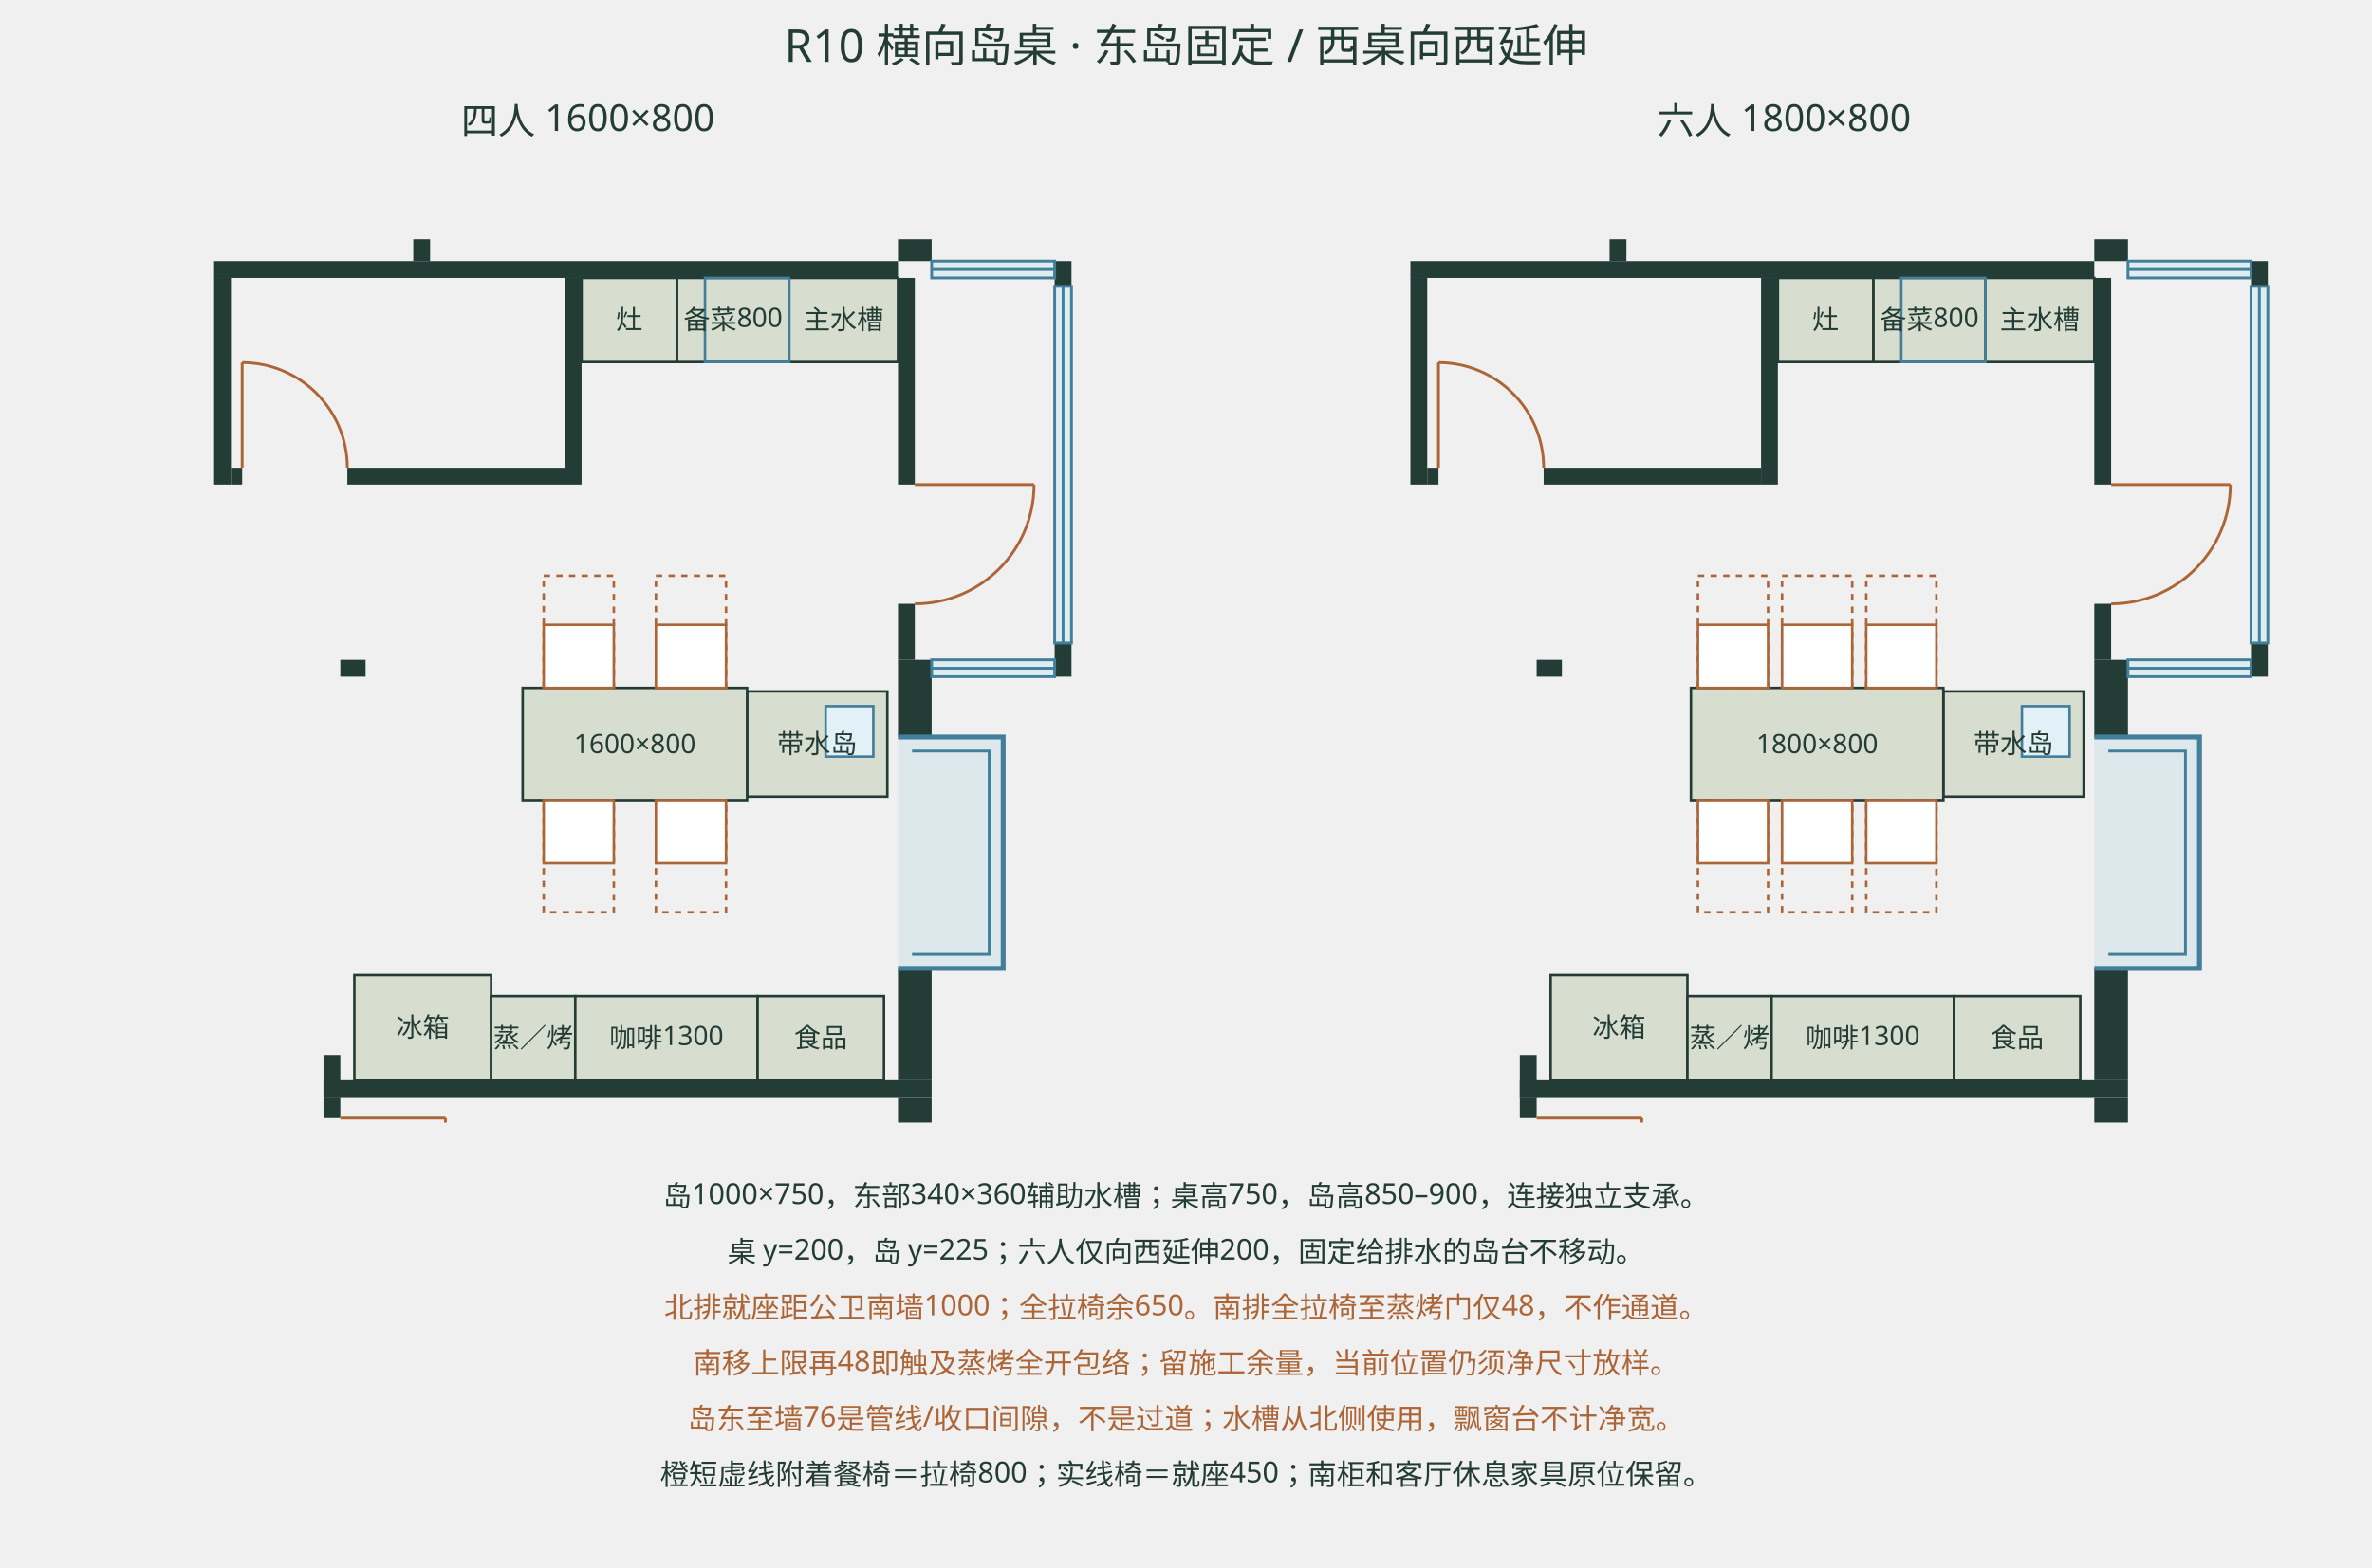
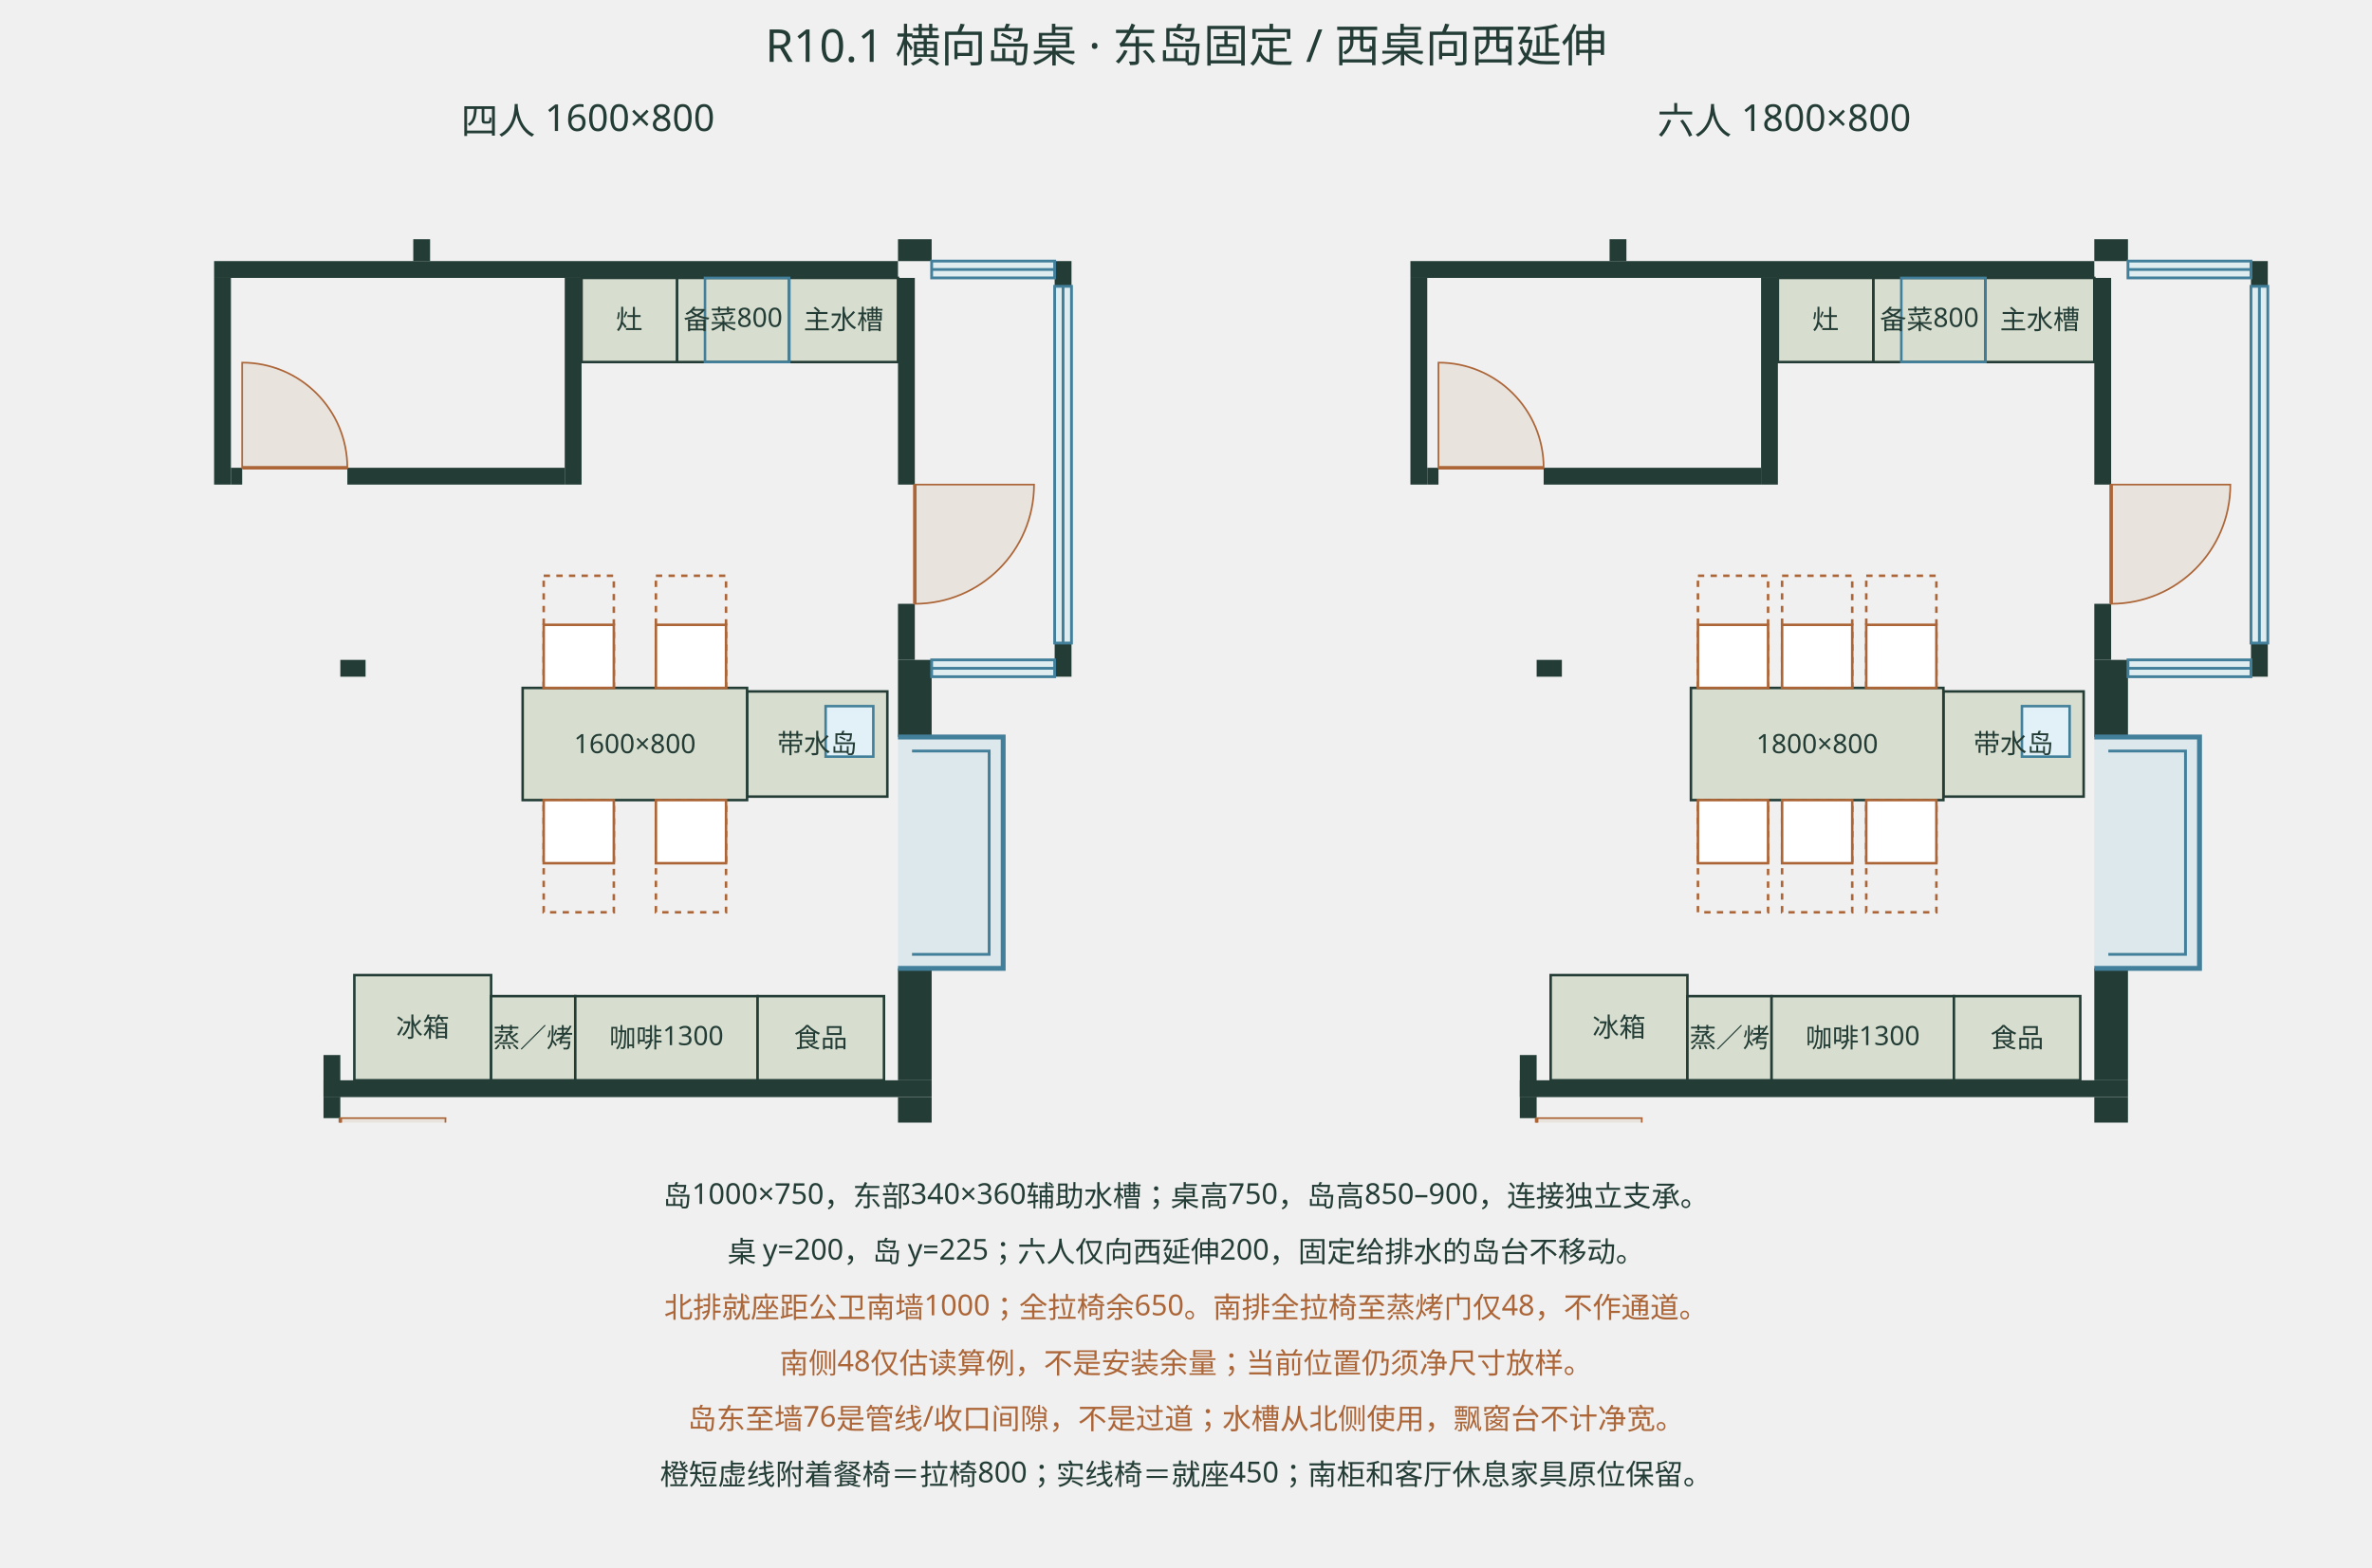
- <svg xmlns="http://www.w3.org/2000/svg" viewBox="0 0 1150 760" role="img" aria-label="R10 横向岛桌 · 东岛固定 / 西桌向西延伸">
+ <svg xmlns="http://www.w3.org/2000/svg" viewBox="0 0 1150 760" role="img" aria-label="R10.1 横向岛桌 · 东岛固定 / 西桌向西延伸">
  <g font-family="Microsoft YaHei, sans-serif">
-     <text x="575.0" y="30" font-size="22" fill="#233d36" text-anchor="middle">R10 横向岛桌 · 东岛固定 / 西桌向西延伸</text>
+     <text x="575.0" y="30" font-size="22" fill="#233d36" text-anchor="middle">R10.1 横向岛桌 · 东岛固定 / 西桌向西延伸</text>
    <text x="285" y="65" font-size="18" fill="#233d36" text-anchor="middle">四人 1600×800</text>
    <text x="865" y="65" font-size="18" fill="#233d36" text-anchor="middle">六人 1800×800</text>
    <svg x="35.8" y="116" width="503.2" height="428.4" viewBox="-1900 -3000 7400 6300">
-       <g data-model="e076298a32307d32d8c153a516c94fb05d81f4c542994ed85874554e8a292c61" transform="translate(0 0) scale(1)">
+       <g data-model="a398ea4fa54fd755995154d0015040b848deebf1966e73c0f9668fc84c76d69b" transform="translate(0 0) scale(1)">
        <g stroke-width="20">
          <g data-wall="A_north" data-box="-660,-10197,7520,240">
            <rect x="-660" y="-10197" width="7520" height="240" fill="#233d36" stroke="none" stroke-dasharray="" />
          </g>
          <g data-wall="A_west" data-box="-660,-10077,240,3810">
            <rect x="-660" y="-10077" width="240" height="3810" fill="#233d36" stroke="none" stroke-dasharray="" />
          </g>
          <g data-wall="A_east" data-box="6620,-10077,240,4050">
            <rect x="6620" y="-10077" width="240" height="4050" fill="#233d36" stroke="none" stroke-dasharray="" />
          </g>
          <g data-wall="A_south1" data-box="420,-6267,4290,120">
            <rect x="420" y="-6267" width="4290" height="120" fill="#233d36" stroke="none" stroke-dasharray="" />
          </g>
          <g data-wall="A_south2" data-box="6220,-6267,400,120">
            <rect x="6220" y="-6267" width="400" height="120" fill="#233d36" stroke="none" stroke-dasharray="" />
          </g>
          <g data-wall="family_north" data-box="-3650,-6387,3230,240">
            <rect x="-3650" y="-6387" width="3230" height="240" fill="#233d36" stroke="none" stroke-dasharray="" />
          </g>
          <g data-wall="family_west" data-box="-3650,-6147,240,3423">
            <rect x="-3650" y="-6147" width="240" height="3423" fill="#233d36" stroke="none" stroke-dasharray="" />
          </g>
          <g data-wall="master_bath_east1" data-box="1280,-10077,120,1190">
            <rect x="1280" y="-10077" width="120" height="1190" fill="#233d36" stroke="none" stroke-dasharray="" />
          </g>
          <g data-wall="master_bath_east2" data-box="1280,-8127,120,500">
            <rect x="1280" y="-8127" width="120" height="500" fill="#233d36" stroke="none" stroke-dasharray="" />
          </g>
          <g data-wall="master_bath_south" data-box="-420,-7747,1700,120">
            <rect x="-420" y="-7747" width="1700" height="120" fill="#233d36" stroke="none" stroke-dasharray="" />
          </g>
          <g data-wall="B_west1" data-box="520,-6147,120,2180">
            <rect x="520" y="-6147" width="120" height="2180" fill="#233d36" stroke="none" stroke-dasharray="" />
          </g>
          <g data-wall="B_west2" data-box="520,-3217,120,373">
            <rect x="520" y="-3217" width="120" height="373" fill="#233d36" stroke="none" stroke-dasharray="" />
          </g>
          <g data-wall="B_east1" data-box="3976,-6147,240,747">
            <rect x="3976" y="-6147" width="240" height="747" fill="#233d36" stroke="none" stroke-dasharray="" />
          </g>
          <g data-wall="B_east2" data-box="3976,-3850,240,1006">
            <rect x="3976" y="-3850" width="240" height="1006" fill="#233d36" stroke="none" stroke-dasharray="" />
          </g>
          <g data-wall="bath_kitchen_north" data-box="-900,-2844,4876,120">
            <rect x="-900" y="-2844" width="4876" height="120" fill="#233d36" stroke="none" stroke-dasharray="" />
          </g>
          <g data-wall="entry_return" data-box="-3410,-2844,1010,120">
            <rect x="-3410" y="-2844" width="1010" height="120" fill="#233d36" stroke="none" stroke-dasharray="" />
          </g>
          <g data-wall="entry_lower" data-box="-3650,-1844,240,594">
            <rect x="-3650" y="-1844" width="240" height="594" fill="#233d36" stroke="none" stroke-dasharray="" />
          </g>
          <g data-wall="entry_step" data-box="-4412,-1370,1002,240">
            <rect x="-4412" y="-1370" width="1002" height="240" fill="#233d36" stroke="none" stroke-dasharray="" />
          </g>
          <g data-wall="living_west" data-box="-4412,-1130,240,7600">
            <rect x="-4412" y="-1130" width="240" height="7600" fill="#233d36" stroke="none" stroke-dasharray="" />
          </g>
          <g data-wall="bath_west" data-box="-900,-2724,120,1474">
            <rect x="-900" y="-2724" width="120" height="1474" fill="#233d36" stroke="none" stroke-dasharray="" />
          </g>
          <g data-wall="bath_south1" data-box="-780,-1370,80,120">
            <rect x="-780" y="-1370" width="80" height="120" fill="#233d36" stroke="none" stroke-dasharray="" />
          </g>
          <g data-wall="bath_south2" data-box="50,-1370,1550,120">
            <rect x="50" y="-1370" width="1550" height="120" fill="#233d36" stroke="none" stroke-dasharray="" />
          </g>
          <g data-wall="bath_east" data-box="1600,-2724,120,1474">
            <rect x="1600" y="-2724" width="120" height="1474" fill="#233d36" stroke="none" stroke-dasharray="" />
          </g>
          <g data-wall="balconyB_div1" data-box="3976,-2724,120,1474">
            <rect x="3976" y="-2724" width="120" height="1474" fill="#233d36" stroke="none" stroke-dasharray="" />
          </g>
          <g data-wall="balconyB_div2" data-box="3976,-400,120,400">
            <rect x="3976" y="-400" width="120" height="400" fill="#233d36" stroke="none" stroke-dasharray="" />
          </g>
          <g data-wall="balconyB_NE" data-box="5093,-2844,120,180">
            <rect x="5093" y="-2844" width="120" height="180" fill="#233d36" stroke="none" stroke-dasharray="" />
          </g>
          <g data-wall="balconyB_SE" data-box="5093,-120,120,240">
            <rect x="5093" y="-120" width="120" height="240" fill="#233d36" stroke="none" stroke-dasharray="" />
          </g>
          <g data-wall="C_north_end" data-box="0,0,180,120">
            <rect x="0" y="0" width="180" height="120" fill="#233d36" stroke="none" stroke-dasharray="" />
          </g>
          <g data-wall="C_east1" data-box="3976,0,240,550">
            <rect x="3976" y="0" width="240" height="550" fill="#233d36" stroke="none" stroke-dasharray="" />
          </g>
          <g data-wall="C_east2" data-box="3976,2200,240,798">
            <rect x="3976" y="2200" width="240" height="798" fill="#233d36" stroke="none" stroke-dasharray="" />
          </g>
          <g data-wall="CD" data-box="-120,2998,4336,120">
            <rect x="-120" y="2998" width="4336" height="120" fill="#233d36" stroke="none" stroke-dasharray="" />
          </g>
          <g data-wall="C_west_end" data-box="-120,2818,120,300">
            <rect x="-120" y="2818" width="120" height="300" fill="#233d36" stroke="none" stroke-dasharray="" />
          </g>
          <g data-wall="D_west1" data-box="-120,3118,120,150">
            <rect x="-120" y="3118" width="120" height="150" fill="#233d36" stroke="none" stroke-dasharray="" />
          </g>
          <g data-wall="D_west2" data-box="-120,4018,120,2364">
            <rect x="-120" y="4018" width="120" height="2364" fill="#233d36" stroke="none" stroke-dasharray="" />
          </g>
          <g data-wall="D_east" data-box="3976,3118,240,3264">
            <rect x="3976" y="3118" width="240" height="3264" fill="#233d36" stroke="none" stroke-dasharray="" />
          </g>
          <g data-wall="D_south1" data-box="0,6262,1120,120">
            <rect x="0" y="6262" width="1120" height="120" fill="#233d36" stroke="none" stroke-dasharray="" />
          </g>
          <g data-wall="D_south2" data-box="2760,6262,1216,120">
            <rect x="2760" y="6262" width="1216" height="120" fill="#233d36" stroke="none" stroke-dasharray="" />
          </g>
          <g data-wall="balconyA_head1" data-box="-4172,5140,600,120">
            <rect x="-4172" y="5140" width="600" height="120" fill="#233d36" stroke="none" stroke-dasharray="" />
          </g>
          <g data-wall="balconyA_head2" data-box="-1572,5140,1452,240">
            <rect x="-1572" y="5140" width="1452" height="240" fill="#233d36" stroke="none" stroke-dasharray="" />
          </g>
          <g data-wall="balconyA_east" data-box="-1167,5380,120,1090">
            <rect x="-1167" y="5380" width="120" height="1090" fill="#233d36" stroke="none" stroke-dasharray="" />
          </g>
          <g data-opening="A_door" data-kind="door" data-box="-420,-6267,840,120">
-             <polyline points="-420,-6267 -420,-7107" fill="none" stroke="#ac6537" stroke-width="20" stroke-dasharray="" />
-             <path d="M420,-6267 A840,840 0 0 0 -420,-7107" fill="none" stroke="#ac6537" />
+             <path data-door-sweep="A_door" d="M-420,-6267 L-420,-7107.0 A840,840 0 0 1 420.0,-6267.0 Z" fill="#ac6537" fill-opacity=".09" stroke="#ac6537" stroke-width="12" />
+             <polyline points="-420,-6267 420.0,-6267.0" fill="none" stroke="#ac6537" stroke-width="25" stroke-dasharray="" />
          </g>
          <g data-opening="A_window" data-kind="window" data-box="4710,-6267,1510,120">
            <rect x="4710" y="-6267" width="1510" height="120" fill="#dfedf1" stroke="#427f9a" stroke-dasharray="" />
            <polyline points="4710,-6207.0 6220,-6207.0" fill="none" stroke="#427f9a" stroke-width="20" stroke-dasharray="" />
          </g>
          <g data-opening="master_bath_door" data-kind="door" data-box="1280,-8887,120,760">
-             <polyline points="1280,-8127 520,-8127" fill="none" stroke="#ac6537" stroke-width="20" stroke-dasharray="" />
-             <path d="M1280,-8887 A760,760 0 0 0 520,-8127" fill="none" stroke="#ac6537" />
+             <path data-door-sweep="master_bath_door" d="M1280,-8127 L520.0,-8127.0 A760,760 0 0 1 1280,-8887.0 Z" fill="#ac6537" fill-opacity=".09" stroke="#ac6537" stroke-width="12" />
+             <polyline points="1280,-8127 1280,-8887.0" fill="none" stroke="#ac6537" stroke-width="25" stroke-dasharray="" />
          </g>
          <g data-opening="B_door" data-kind="door" data-box="520,-3967,120,750">
-             <polyline points="640,-3967 1390,-3967" fill="none" stroke="#ac6537" stroke-width="20" stroke-dasharray="" />
-             <path d="M640,-3217 A750,750 0 0 0 1390,-3967" fill="none" stroke="#ac6537" />
+             <path data-door-sweep="B_door" d="M640,-3967 L1390.0,-3967.0 A750,750 0 0 1 640.0,-3217.0 Z" fill="#ac6537" fill-opacity=".09" stroke="#ac6537" stroke-width="12" />
+             <polyline points="640,-3967 640.0,-3217.0" fill="none" stroke="#ac6537" stroke-width="25" stroke-dasharray="" />
          </g>
          <g data-opening="entry" data-kind="door" data-box="-3650,-2724,240,880">
-             <polyline points="-3410,-2724 -2530,-2724" fill="none" stroke="#ac6537" stroke-width="20" stroke-dasharray="" />
-             <path d="M-3410,-1844 A880,880 0 0 0 -2530,-2724" fill="none" stroke="#ac6537" />
+             <path data-door-sweep="entry" d="M-3410,-2724 L-2530.0,-2724.0 A880,880 0 0 1 -3410.0,-1844.0 Z" fill="#ac6537" fill-opacity=".09" stroke="#ac6537" stroke-width="12" />
+             <polyline points="-3410,-2724 -3410.0,-1844.0" fill="none" stroke="#ac6537" stroke-width="25" stroke-dasharray="" />
          </g>
          <g data-opening="bath_door" data-kind="door" data-box="-700,-1370,750,120">
-             <polyline points="-700,-1370 -700,-2120" fill="none" stroke="#ac6537" stroke-width="20" stroke-dasharray="" />
-             <path d="M50,-1370 A750,750 0 0 0 -700,-2120" fill="none" stroke="#ac6537" />
+             <path data-door-sweep="bath_door" d="M-700,-1370 L-700.0,-2120.0 A750,750 0 0 1 50.0,-1370.0 Z" fill="#ac6537" fill-opacity=".09" stroke="#ac6537" stroke-width="12" />
+             <polyline points="-700,-1370 50.0,-1370.0" fill="none" stroke="#ac6537" stroke-width="25" stroke-dasharray="" />
          </g>
          <g data-opening="balconyB_door" data-kind="door" data-box="3976,-1250,120,850">
-             <polyline points="4096,-1250 4946,-1250" fill="none" stroke="#ac6537" stroke-width="20" stroke-dasharray="" />
-             <path d="M4096,-400 A850,850 0 0 0 4946,-1250" fill="none" stroke="#ac6537" />
+             <path data-door-sweep="balconyB_door" d="M4096,-1250 L4946.0,-1250.0 A850,850 0 0 1 4096.0,-400.0 Z" fill="#ac6537" fill-opacity=".09" stroke="#ac6537" stroke-width="12" />
+             <polyline points="4096,-1250 4096.0,-400.0" fill="none" stroke="#ac6537" stroke-width="25" stroke-dasharray="" />
          </g>
          <g data-opening="D_door" data-kind="door" data-box="-120,3268,120,750">
-             <polyline points="0,3268 750,3268" fill="none" stroke="#ac6537" stroke-width="20" stroke-dasharray="" />
-             <path d="M0,4018 A750,750 0 0 0 750,3268" fill="none" stroke="#ac6537" />
+             <path data-door-sweep="D_door" d="M0,3268 L750.0,3268.0 A750,750 0 0 1 4.5924254968025744e-14,4018.0 Z" fill="#ac6537" fill-opacity=".09" stroke="#ac6537" stroke-width="12" />
+             <polyline points="0,3268 4.5924254968025744e-14,4018.0" fill="none" stroke="#ac6537" stroke-width="25" stroke-dasharray="" />
          </g>
          <g data-opening="balconyA_connection" data-kind="connected" data-box="-3572,5140,2000,120" />
          <g data-opening="balconyB_north" data-kind="window" data-box="4216,-2844,877,120">
            <rect x="4216" y="-2844" width="877" height="120" fill="#dfedf1" stroke="#427f9a" stroke-dasharray="" />
            <polyline points="4216,-2784.0 5093,-2784.0" fill="none" stroke="#427f9a" stroke-width="20" stroke-dasharray="" />
          </g>
          <g data-opening="balconyB_east" data-kind="window" data-box="5093,-2664,120,2544">
            <rect x="5093" y="-2664" width="120" height="2544" fill="#dfedf1" stroke="#427f9a" stroke-dasharray="" />
            <polyline points="5153.0,-2664 5153.0,-120" fill="none" stroke="#427f9a" stroke-width="20" stroke-dasharray="" />
          </g>
          <g data-opening="balconyB_south" data-kind="window" data-box="4216,0,877,120">
            <rect x="4216" y="0" width="877" height="120" fill="#dfedf1" stroke="#427f9a" stroke-dasharray="" />
            <polyline points="4216,60.0 5093,60.0" fill="none" stroke="#427f9a" stroke-width="20" stroke-dasharray="" />
          </g>
          <g data-opening="balconyA_south" data-kind="window" data-box="-4172,6350,3005,120">
            <rect x="-4172" y="6350" width="3005" height="120" fill="#dfedf1" stroke="#427f9a" stroke-dasharray="" />
            <polyline points="-4172,6410.0 -1167,6410.0" fill="none" stroke="#427f9a" stroke-width="20" stroke-dasharray="" />
          </g>
          <g data-opening="B_bay" data-kind="bay_east" data-box="3976,-5400,750,1550">
            <rect x="3976" y="-5400" width="750" height="1550" fill="#dce8ec" stroke="none" stroke-dasharray="" />
            <polyline points="3976,-5400 4726,-5400 4726,-3850 3976,-3850" fill="none" stroke="#427f9a" stroke-width="35" stroke-dasharray="" />
            <polyline points="4076,-5300 4626,-5300 4626,-3950 4076,-3950" fill="none" stroke="#427f9a" stroke-width="20" stroke-dasharray="" />
          </g>
          <g data-opening="C_bay" data-kind="bay_east" data-box="3976,550,750,1650">
            <rect x="3976" y="550" width="750" height="1650" fill="#dce8ec" stroke="none" stroke-dasharray="" />
            <polyline points="3976,550 4726,550 4726,2200 3976,2200" fill="none" stroke="#427f9a" stroke-width="35" stroke-dasharray="" />
            <polyline points="4076,650 4626,650 4626,2100 4076,2100" fill="none" stroke="#427f9a" stroke-width="20" stroke-dasharray="" />
          </g>
          <g data-opening="D_bay" data-kind="bay_south" data-box="1120,6262,1640,700">
            <rect x="1120" y="6262" width="1640" height="700" fill="#dce8ec" stroke="none" stroke-dasharray="" />
            <polyline points="1120,6262 1120,6962 2760,6962 2760,6262" fill="none" stroke="#427f9a" stroke-width="35" stroke-dasharray="" />
            <polyline points="1220,6362 1220,6862 2660,6862 2660,6362" fill="none" stroke="#427f9a" stroke-width="20" stroke-dasharray="" />
          </g>
        </g>
        <g stroke-width="18">
          <g data-object="sink" data-box="3200,-2724,776,600">
            <rect x="3200" y="-2724" width="776" height="600" fill="#d8decf" stroke="#233d36" stroke-dasharray="" />
          </g>
          <g data-object="prep" data-box="2400,-2724,800,600">
            <rect x="2400" y="-2724" width="800" height="600" fill="#d8decf" stroke="#233d36" stroke-dasharray="" />
          </g>
          <g data-object="hob" data-box="1720,-2724,680,600">
            <rect x="1720" y="-2724" width="680" height="600" fill="#d8decf" stroke="#233d36" stroke-dasharray="" />
          </g>
          <g data-object="island" data-box="2900,225,1000,750">
            <rect x="2900" y="225" width="1000" height="750" fill="#d8decf" stroke="#233d36" stroke-dasharray="" />
          </g>
          <g data-object="fridge" data-box="100,2248,975,750">
            <rect x="100" y="2248" width="975" height="750" fill="#d8decf" stroke="#233d36" stroke-dasharray="" />
          </g>
          <g data-object="tower" data-box="1075,2398,600,600">
            <rect x="1075" y="2398" width="600" height="600" fill="#d8decf" stroke="#233d36" stroke-dasharray="" />
          </g>
          <g data-object="coffee" data-box="1675,2398,1300,600">
            <rect x="1675" y="2398" width="1300" height="600" fill="#d8decf" stroke="#233d36" stroke-dasharray="" />
          </g>
          <g data-object="pantry" data-box="2975,2398,901,600">
            <rect x="2975" y="2398" width="901" height="600" fill="#d8decf" stroke="#233d36" stroke-dasharray="" />
          </g>
          <g data-object="table4" data-box="1300,200,1600,800">
            <rect x="1300" y="200" width="1600" height="800" fill="#d8decf" stroke="#233d36" stroke-dasharray="" />
          </g>
          <g data-object="aux_sink" data-box="3460,330,340,360">
            <rect x="3460" y="330" width="340" height="360" fill="#e1f1f7" stroke="#427f9a" stroke-dasharray="" />
          </g>
          <g data-object="dishwasher" data-box="2600,-2724,600,600">
            <rect x="2600" y="-2724" width="600" height="600" fill="none" stroke="#427f9a" stroke-dasharray="" />
          </g>
          <g data-object="chair_pull_0" data-box="1450.0,-600,500,800">
            <rect x="1450.0" y="-600" width="500" height="800" fill="none" stroke="#ac6537" stroke-dasharray="45 45" />
          </g>
          <g data-object="chair_pull_1" data-box="2250.0,-600,500,800">
            <rect x="2250.0" y="-600" width="500" height="800" fill="none" stroke="#ac6537" stroke-dasharray="45 45" />
          </g>
          <g data-object="chair_pull_2" data-box="1450.0,1000,500,800">
            <rect x="1450.0" y="1000" width="500" height="800" fill="none" stroke="#ac6537" stroke-dasharray="45 45" />
          </g>
          <g data-object="chair_pull_3" data-box="2250.0,1000,500,800">
            <rect x="2250.0" y="1000" width="500" height="800" fill="none" stroke="#ac6537" stroke-dasharray="45 45" />
          </g>
          <g data-object="chair_seated_0" data-box="1450.0,-250,500,450">
            <rect x="1450.0" y="-250" width="500" height="450" fill="#fff" stroke="#ac6537" stroke-dasharray="" />
          </g>
          <g data-object="chair_seated_1" data-box="2250.0,-250,500,450">
            <rect x="2250.0" y="-250" width="500" height="450" fill="#fff" stroke="#ac6537" stroke-dasharray="" />
          </g>
          <g data-object="chair_seated_2" data-box="1450.0,1000,500,450">
            <rect x="1450.0" y="1000" width="500" height="450" fill="#fff" stroke="#ac6537" stroke-dasharray="" />
          </g>
          <g data-object="chair_seated_3" data-box="2250.0,1000,500,450">
            <rect x="2250.0" y="1000" width="500" height="450" fill="#fff" stroke="#ac6537" stroke-dasharray="" />
          </g>
          <text x="3588.0" y="-2359.0" font-size="190" fill="#233d36" text-anchor="middle">主水槽</text>
          <text x="2800.0" y="-2359.0" font-size="190" fill="#233d36" text-anchor="middle">备菜800</text>
          <text x="2060.0" y="-2359.0" font-size="190" fill="#233d36" text-anchor="middle">灶</text>
          <text x="3400.0" y="665.0" font-size="190" fill="#233d36" text-anchor="middle">带水岛</text>
          <text x="587.5" y="2688.0" font-size="190" fill="#233d36" text-anchor="middle">冰箱</text>
          <text x="1375.0" y="2763.0" font-size="190" fill="#233d36" text-anchor="middle">蒸／烤</text>
          <text x="2325.0" y="2763.0" font-size="190" fill="#233d36" text-anchor="middle">咖啡1300</text>
          <text x="3425.5" y="2763.0" font-size="190" fill="#233d36" text-anchor="middle">食品</text>
          <text x="2100.0" y="665.0" font-size="190" fill="#233d36" text-anchor="middle">1600×800</text>
        </g>
      </g>
    </svg>
    <svg x="615.8" y="116" width="503.2" height="428.4" viewBox="-1900 -3000 7400 6300">
-       <g data-model="e076298a32307d32d8c153a516c94fb05d81f4c542994ed85874554e8a292c61" transform="translate(0 0) scale(1)">
+       <g data-model="a398ea4fa54fd755995154d0015040b848deebf1966e73c0f9668fc84c76d69b" transform="translate(0 0) scale(1)">
        <g stroke-width="20">
          <g data-wall="A_north" data-box="-660,-10197,7520,240">
            <rect x="-660" y="-10197" width="7520" height="240" fill="#233d36" stroke="none" stroke-dasharray="" />
          </g>
          <g data-wall="A_west" data-box="-660,-10077,240,3810">
            <rect x="-660" y="-10077" width="240" height="3810" fill="#233d36" stroke="none" stroke-dasharray="" />
          </g>
          <g data-wall="A_east" data-box="6620,-10077,240,4050">
            <rect x="6620" y="-10077" width="240" height="4050" fill="#233d36" stroke="none" stroke-dasharray="" />
          </g>
          <g data-wall="A_south1" data-box="420,-6267,4290,120">
            <rect x="420" y="-6267" width="4290" height="120" fill="#233d36" stroke="none" stroke-dasharray="" />
          </g>
          <g data-wall="A_south2" data-box="6220,-6267,400,120">
            <rect x="6220" y="-6267" width="400" height="120" fill="#233d36" stroke="none" stroke-dasharray="" />
          </g>
          <g data-wall="family_north" data-box="-3650,-6387,3230,240">
            <rect x="-3650" y="-6387" width="3230" height="240" fill="#233d36" stroke="none" stroke-dasharray="" />
          </g>
          <g data-wall="family_west" data-box="-3650,-6147,240,3423">
            <rect x="-3650" y="-6147" width="240" height="3423" fill="#233d36" stroke="none" stroke-dasharray="" />
          </g>
          <g data-wall="master_bath_east1" data-box="1280,-10077,120,1190">
            <rect x="1280" y="-10077" width="120" height="1190" fill="#233d36" stroke="none" stroke-dasharray="" />
          </g>
          <g data-wall="master_bath_east2" data-box="1280,-8127,120,500">
            <rect x="1280" y="-8127" width="120" height="500" fill="#233d36" stroke="none" stroke-dasharray="" />
          </g>
          <g data-wall="master_bath_south" data-box="-420,-7747,1700,120">
            <rect x="-420" y="-7747" width="1700" height="120" fill="#233d36" stroke="none" stroke-dasharray="" />
          </g>
          <g data-wall="B_west1" data-box="520,-6147,120,2180">
            <rect x="520" y="-6147" width="120" height="2180" fill="#233d36" stroke="none" stroke-dasharray="" />
          </g>
          <g data-wall="B_west2" data-box="520,-3217,120,373">
            <rect x="520" y="-3217" width="120" height="373" fill="#233d36" stroke="none" stroke-dasharray="" />
          </g>
          <g data-wall="B_east1" data-box="3976,-6147,240,747">
            <rect x="3976" y="-6147" width="240" height="747" fill="#233d36" stroke="none" stroke-dasharray="" />
          </g>
          <g data-wall="B_east2" data-box="3976,-3850,240,1006">
            <rect x="3976" y="-3850" width="240" height="1006" fill="#233d36" stroke="none" stroke-dasharray="" />
          </g>
          <g data-wall="bath_kitchen_north" data-box="-900,-2844,4876,120">
            <rect x="-900" y="-2844" width="4876" height="120" fill="#233d36" stroke="none" stroke-dasharray="" />
          </g>
          <g data-wall="entry_return" data-box="-3410,-2844,1010,120">
            <rect x="-3410" y="-2844" width="1010" height="120" fill="#233d36" stroke="none" stroke-dasharray="" />
          </g>
          <g data-wall="entry_lower" data-box="-3650,-1844,240,594">
            <rect x="-3650" y="-1844" width="240" height="594" fill="#233d36" stroke="none" stroke-dasharray="" />
          </g>
          <g data-wall="entry_step" data-box="-4412,-1370,1002,240">
            <rect x="-4412" y="-1370" width="1002" height="240" fill="#233d36" stroke="none" stroke-dasharray="" />
          </g>
          <g data-wall="living_west" data-box="-4412,-1130,240,7600">
            <rect x="-4412" y="-1130" width="240" height="7600" fill="#233d36" stroke="none" stroke-dasharray="" />
          </g>
          <g data-wall="bath_west" data-box="-900,-2724,120,1474">
            <rect x="-900" y="-2724" width="120" height="1474" fill="#233d36" stroke="none" stroke-dasharray="" />
          </g>
          <g data-wall="bath_south1" data-box="-780,-1370,80,120">
            <rect x="-780" y="-1370" width="80" height="120" fill="#233d36" stroke="none" stroke-dasharray="" />
          </g>
          <g data-wall="bath_south2" data-box="50,-1370,1550,120">
            <rect x="50" y="-1370" width="1550" height="120" fill="#233d36" stroke="none" stroke-dasharray="" />
          </g>
          <g data-wall="bath_east" data-box="1600,-2724,120,1474">
            <rect x="1600" y="-2724" width="120" height="1474" fill="#233d36" stroke="none" stroke-dasharray="" />
          </g>
          <g data-wall="balconyB_div1" data-box="3976,-2724,120,1474">
            <rect x="3976" y="-2724" width="120" height="1474" fill="#233d36" stroke="none" stroke-dasharray="" />
          </g>
          <g data-wall="balconyB_div2" data-box="3976,-400,120,400">
            <rect x="3976" y="-400" width="120" height="400" fill="#233d36" stroke="none" stroke-dasharray="" />
          </g>
          <g data-wall="balconyB_NE" data-box="5093,-2844,120,180">
            <rect x="5093" y="-2844" width="120" height="180" fill="#233d36" stroke="none" stroke-dasharray="" />
          </g>
          <g data-wall="balconyB_SE" data-box="5093,-120,120,240">
            <rect x="5093" y="-120" width="120" height="240" fill="#233d36" stroke="none" stroke-dasharray="" />
          </g>
          <g data-wall="C_north_end" data-box="0,0,180,120">
            <rect x="0" y="0" width="180" height="120" fill="#233d36" stroke="none" stroke-dasharray="" />
          </g>
          <g data-wall="C_east1" data-box="3976,0,240,550">
            <rect x="3976" y="0" width="240" height="550" fill="#233d36" stroke="none" stroke-dasharray="" />
          </g>
          <g data-wall="C_east2" data-box="3976,2200,240,798">
            <rect x="3976" y="2200" width="240" height="798" fill="#233d36" stroke="none" stroke-dasharray="" />
          </g>
          <g data-wall="CD" data-box="-120,2998,4336,120">
            <rect x="-120" y="2998" width="4336" height="120" fill="#233d36" stroke="none" stroke-dasharray="" />
          </g>
          <g data-wall="C_west_end" data-box="-120,2818,120,300">
            <rect x="-120" y="2818" width="120" height="300" fill="#233d36" stroke="none" stroke-dasharray="" />
          </g>
          <g data-wall="D_west1" data-box="-120,3118,120,150">
            <rect x="-120" y="3118" width="120" height="150" fill="#233d36" stroke="none" stroke-dasharray="" />
          </g>
          <g data-wall="D_west2" data-box="-120,4018,120,2364">
            <rect x="-120" y="4018" width="120" height="2364" fill="#233d36" stroke="none" stroke-dasharray="" />
          </g>
          <g data-wall="D_east" data-box="3976,3118,240,3264">
            <rect x="3976" y="3118" width="240" height="3264" fill="#233d36" stroke="none" stroke-dasharray="" />
          </g>
          <g data-wall="D_south1" data-box="0,6262,1120,120">
            <rect x="0" y="6262" width="1120" height="120" fill="#233d36" stroke="none" stroke-dasharray="" />
          </g>
          <g data-wall="D_south2" data-box="2760,6262,1216,120">
            <rect x="2760" y="6262" width="1216" height="120" fill="#233d36" stroke="none" stroke-dasharray="" />
          </g>
          <g data-wall="balconyA_head1" data-box="-4172,5140,600,120">
            <rect x="-4172" y="5140" width="600" height="120" fill="#233d36" stroke="none" stroke-dasharray="" />
          </g>
          <g data-wall="balconyA_head2" data-box="-1572,5140,1452,240">
            <rect x="-1572" y="5140" width="1452" height="240" fill="#233d36" stroke="none" stroke-dasharray="" />
          </g>
          <g data-wall="balconyA_east" data-box="-1167,5380,120,1090">
            <rect x="-1167" y="5380" width="120" height="1090" fill="#233d36" stroke="none" stroke-dasharray="" />
          </g>
          <g data-opening="A_door" data-kind="door" data-box="-420,-6267,840,120">
-             <polyline points="-420,-6267 -420,-7107" fill="none" stroke="#ac6537" stroke-width="20" stroke-dasharray="" />
-             <path d="M420,-6267 A840,840 0 0 0 -420,-7107" fill="none" stroke="#ac6537" />
+             <path data-door-sweep="A_door" d="M-420,-6267 L-420,-7107.0 A840,840 0 0 1 420.0,-6267.0 Z" fill="#ac6537" fill-opacity=".09" stroke="#ac6537" stroke-width="12" />
+             <polyline points="-420,-6267 420.0,-6267.0" fill="none" stroke="#ac6537" stroke-width="25" stroke-dasharray="" />
          </g>
          <g data-opening="A_window" data-kind="window" data-box="4710,-6267,1510,120">
            <rect x="4710" y="-6267" width="1510" height="120" fill="#dfedf1" stroke="#427f9a" stroke-dasharray="" />
            <polyline points="4710,-6207.0 6220,-6207.0" fill="none" stroke="#427f9a" stroke-width="20" stroke-dasharray="" />
          </g>
          <g data-opening="master_bath_door" data-kind="door" data-box="1280,-8887,120,760">
-             <polyline points="1280,-8127 520,-8127" fill="none" stroke="#ac6537" stroke-width="20" stroke-dasharray="" />
-             <path d="M1280,-8887 A760,760 0 0 0 520,-8127" fill="none" stroke="#ac6537" />
+             <path data-door-sweep="master_bath_door" d="M1280,-8127 L520.0,-8127.0 A760,760 0 0 1 1280,-8887.0 Z" fill="#ac6537" fill-opacity=".09" stroke="#ac6537" stroke-width="12" />
+             <polyline points="1280,-8127 1280,-8887.0" fill="none" stroke="#ac6537" stroke-width="25" stroke-dasharray="" />
          </g>
          <g data-opening="B_door" data-kind="door" data-box="520,-3967,120,750">
-             <polyline points="640,-3967 1390,-3967" fill="none" stroke="#ac6537" stroke-width="20" stroke-dasharray="" />
-             <path d="M640,-3217 A750,750 0 0 0 1390,-3967" fill="none" stroke="#ac6537" />
+             <path data-door-sweep="B_door" d="M640,-3967 L1390.0,-3967.0 A750,750 0 0 1 640.0,-3217.0 Z" fill="#ac6537" fill-opacity=".09" stroke="#ac6537" stroke-width="12" />
+             <polyline points="640,-3967 640.0,-3217.0" fill="none" stroke="#ac6537" stroke-width="25" stroke-dasharray="" />
          </g>
          <g data-opening="entry" data-kind="door" data-box="-3650,-2724,240,880">
-             <polyline points="-3410,-2724 -2530,-2724" fill="none" stroke="#ac6537" stroke-width="20" stroke-dasharray="" />
-             <path d="M-3410,-1844 A880,880 0 0 0 -2530,-2724" fill="none" stroke="#ac6537" />
+             <path data-door-sweep="entry" d="M-3410,-2724 L-2530.0,-2724.0 A880,880 0 0 1 -3410.0,-1844.0 Z" fill="#ac6537" fill-opacity=".09" stroke="#ac6537" stroke-width="12" />
+             <polyline points="-3410,-2724 -3410.0,-1844.0" fill="none" stroke="#ac6537" stroke-width="25" stroke-dasharray="" />
          </g>
          <g data-opening="bath_door" data-kind="door" data-box="-700,-1370,750,120">
-             <polyline points="-700,-1370 -700,-2120" fill="none" stroke="#ac6537" stroke-width="20" stroke-dasharray="" />
-             <path d="M50,-1370 A750,750 0 0 0 -700,-2120" fill="none" stroke="#ac6537" />
+             <path data-door-sweep="bath_door" d="M-700,-1370 L-700.0,-2120.0 A750,750 0 0 1 50.0,-1370.0 Z" fill="#ac6537" fill-opacity=".09" stroke="#ac6537" stroke-width="12" />
+             <polyline points="-700,-1370 50.0,-1370.0" fill="none" stroke="#ac6537" stroke-width="25" stroke-dasharray="" />
          </g>
          <g data-opening="balconyB_door" data-kind="door" data-box="3976,-1250,120,850">
-             <polyline points="4096,-1250 4946,-1250" fill="none" stroke="#ac6537" stroke-width="20" stroke-dasharray="" />
-             <path d="M4096,-400 A850,850 0 0 0 4946,-1250" fill="none" stroke="#ac6537" />
+             <path data-door-sweep="balconyB_door" d="M4096,-1250 L4946.0,-1250.0 A850,850 0 0 1 4096.0,-400.0 Z" fill="#ac6537" fill-opacity=".09" stroke="#ac6537" stroke-width="12" />
+             <polyline points="4096,-1250 4096.0,-400.0" fill="none" stroke="#ac6537" stroke-width="25" stroke-dasharray="" />
          </g>
          <g data-opening="D_door" data-kind="door" data-box="-120,3268,120,750">
-             <polyline points="0,3268 750,3268" fill="none" stroke="#ac6537" stroke-width="20" stroke-dasharray="" />
-             <path d="M0,4018 A750,750 0 0 0 750,3268" fill="none" stroke="#ac6537" />
+             <path data-door-sweep="D_door" d="M0,3268 L750.0,3268.0 A750,750 0 0 1 4.5924254968025744e-14,4018.0 Z" fill="#ac6537" fill-opacity=".09" stroke="#ac6537" stroke-width="12" />
+             <polyline points="0,3268 4.5924254968025744e-14,4018.0" fill="none" stroke="#ac6537" stroke-width="25" stroke-dasharray="" />
          </g>
          <g data-opening="balconyA_connection" data-kind="connected" data-box="-3572,5140,2000,120" />
          <g data-opening="balconyB_north" data-kind="window" data-box="4216,-2844,877,120">
            <rect x="4216" y="-2844" width="877" height="120" fill="#dfedf1" stroke="#427f9a" stroke-dasharray="" />
            <polyline points="4216,-2784.0 5093,-2784.0" fill="none" stroke="#427f9a" stroke-width="20" stroke-dasharray="" />
          </g>
          <g data-opening="balconyB_east" data-kind="window" data-box="5093,-2664,120,2544">
            <rect x="5093" y="-2664" width="120" height="2544" fill="#dfedf1" stroke="#427f9a" stroke-dasharray="" />
            <polyline points="5153.0,-2664 5153.0,-120" fill="none" stroke="#427f9a" stroke-width="20" stroke-dasharray="" />
          </g>
          <g data-opening="balconyB_south" data-kind="window" data-box="4216,0,877,120">
            <rect x="4216" y="0" width="877" height="120" fill="#dfedf1" stroke="#427f9a" stroke-dasharray="" />
            <polyline points="4216,60.0 5093,60.0" fill="none" stroke="#427f9a" stroke-width="20" stroke-dasharray="" />
          </g>
          <g data-opening="balconyA_south" data-kind="window" data-box="-4172,6350,3005,120">
            <rect x="-4172" y="6350" width="3005" height="120" fill="#dfedf1" stroke="#427f9a" stroke-dasharray="" />
            <polyline points="-4172,6410.0 -1167,6410.0" fill="none" stroke="#427f9a" stroke-width="20" stroke-dasharray="" />
          </g>
          <g data-opening="B_bay" data-kind="bay_east" data-box="3976,-5400,750,1550">
            <rect x="3976" y="-5400" width="750" height="1550" fill="#dce8ec" stroke="none" stroke-dasharray="" />
            <polyline points="3976,-5400 4726,-5400 4726,-3850 3976,-3850" fill="none" stroke="#427f9a" stroke-width="35" stroke-dasharray="" />
            <polyline points="4076,-5300 4626,-5300 4626,-3950 4076,-3950" fill="none" stroke="#427f9a" stroke-width="20" stroke-dasharray="" />
          </g>
          <g data-opening="C_bay" data-kind="bay_east" data-box="3976,550,750,1650">
            <rect x="3976" y="550" width="750" height="1650" fill="#dce8ec" stroke="none" stroke-dasharray="" />
            <polyline points="3976,550 4726,550 4726,2200 3976,2200" fill="none" stroke="#427f9a" stroke-width="35" stroke-dasharray="" />
            <polyline points="4076,650 4626,650 4626,2100 4076,2100" fill="none" stroke="#427f9a" stroke-width="20" stroke-dasharray="" />
          </g>
          <g data-opening="D_bay" data-kind="bay_south" data-box="1120,6262,1640,700">
            <rect x="1120" y="6262" width="1640" height="700" fill="#dce8ec" stroke="none" stroke-dasharray="" />
            <polyline points="1120,6262 1120,6962 2760,6962 2760,6262" fill="none" stroke="#427f9a" stroke-width="35" stroke-dasharray="" />
            <polyline points="1220,6362 1220,6862 2660,6862 2660,6362" fill="none" stroke="#427f9a" stroke-width="20" stroke-dasharray="" />
          </g>
        </g>
        <g stroke-width="18">
          <g data-object="sink" data-box="3200,-2724,776,600">
            <rect x="3200" y="-2724" width="776" height="600" fill="#d8decf" stroke="#233d36" stroke-dasharray="" />
          </g>
          <g data-object="prep" data-box="2400,-2724,800,600">
            <rect x="2400" y="-2724" width="800" height="600" fill="#d8decf" stroke="#233d36" stroke-dasharray="" />
          </g>
          <g data-object="hob" data-box="1720,-2724,680,600">
            <rect x="1720" y="-2724" width="680" height="600" fill="#d8decf" stroke="#233d36" stroke-dasharray="" />
          </g>
          <g data-object="island" data-box="2900,225,1000,750">
            <rect x="2900" y="225" width="1000" height="750" fill="#d8decf" stroke="#233d36" stroke-dasharray="" />
          </g>
          <g data-object="fridge" data-box="100,2248,975,750">
            <rect x="100" y="2248" width="975" height="750" fill="#d8decf" stroke="#233d36" stroke-dasharray="" />
          </g>
          <g data-object="tower" data-box="1075,2398,600,600">
            <rect x="1075" y="2398" width="600" height="600" fill="#d8decf" stroke="#233d36" stroke-dasharray="" />
          </g>
          <g data-object="coffee" data-box="1675,2398,1300,600">
            <rect x="1675" y="2398" width="1300" height="600" fill="#d8decf" stroke="#233d36" stroke-dasharray="" />
          </g>
          <g data-object="pantry" data-box="2975,2398,901,600">
            <rect x="2975" y="2398" width="901" height="600" fill="#d8decf" stroke="#233d36" stroke-dasharray="" />
          </g>
          <g data-object="table6" data-box="1100,200,1800,800">
            <rect x="1100" y="200" width="1800" height="800" fill="#d8decf" stroke="#233d36" stroke-dasharray="" />
          </g>
          <g data-object="aux_sink" data-box="3460,330,340,360">
            <rect x="3460" y="330" width="340" height="360" fill="#e1f1f7" stroke="#427f9a" stroke-dasharray="" />
          </g>
          <g data-object="dishwasher" data-box="2600,-2724,600,600">
            <rect x="2600" y="-2724" width="600" height="600" fill="none" stroke="#427f9a" stroke-dasharray="" />
          </g>
          <g data-object="chair_pull_0" data-box="1150.0,-600,500,800">
            <rect x="1150.0" y="-600" width="500" height="800" fill="none" stroke="#ac6537" stroke-dasharray="45 45" />
          </g>
          <g data-object="chair_pull_1" data-box="1750.0,-600,500,800">
            <rect x="1750.0" y="-600" width="500" height="800" fill="none" stroke="#ac6537" stroke-dasharray="45 45" />
          </g>
          <g data-object="chair_pull_2" data-box="2350.0,-600,500,800">
            <rect x="2350.0" y="-600" width="500" height="800" fill="none" stroke="#ac6537" stroke-dasharray="45 45" />
          </g>
          <g data-object="chair_pull_3" data-box="1150.0,1000,500,800">
            <rect x="1150.0" y="1000" width="500" height="800" fill="none" stroke="#ac6537" stroke-dasharray="45 45" />
          </g>
          <g data-object="chair_pull_4" data-box="1750.0,1000,500,800">
            <rect x="1750.0" y="1000" width="500" height="800" fill="none" stroke="#ac6537" stroke-dasharray="45 45" />
          </g>
          <g data-object="chair_pull_5" data-box="2350.0,1000,500,800">
            <rect x="2350.0" y="1000" width="500" height="800" fill="none" stroke="#ac6537" stroke-dasharray="45 45" />
          </g>
          <g data-object="chair_seated_0" data-box="1150.0,-250,500,450">
            <rect x="1150.0" y="-250" width="500" height="450" fill="#fff" stroke="#ac6537" stroke-dasharray="" />
          </g>
          <g data-object="chair_seated_1" data-box="1750.0,-250,500,450">
            <rect x="1750.0" y="-250" width="500" height="450" fill="#fff" stroke="#ac6537" stroke-dasharray="" />
          </g>
          <g data-object="chair_seated_2" data-box="2350.0,-250,500,450">
            <rect x="2350.0" y="-250" width="500" height="450" fill="#fff" stroke="#ac6537" stroke-dasharray="" />
          </g>
          <g data-object="chair_seated_3" data-box="1150.0,1000,500,450">
            <rect x="1150.0" y="1000" width="500" height="450" fill="#fff" stroke="#ac6537" stroke-dasharray="" />
          </g>
          <g data-object="chair_seated_4" data-box="1750.0,1000,500,450">
            <rect x="1750.0" y="1000" width="500" height="450" fill="#fff" stroke="#ac6537" stroke-dasharray="" />
          </g>
          <g data-object="chair_seated_5" data-box="2350.0,1000,500,450">
            <rect x="2350.0" y="1000" width="500" height="450" fill="#fff" stroke="#ac6537" stroke-dasharray="" />
          </g>
          <text x="3588.0" y="-2359.0" font-size="190" fill="#233d36" text-anchor="middle">主水槽</text>
          <text x="2800.0" y="-2359.0" font-size="190" fill="#233d36" text-anchor="middle">备菜800</text>
          <text x="2060.0" y="-2359.0" font-size="190" fill="#233d36" text-anchor="middle">灶</text>
          <text x="3400.0" y="665.0" font-size="190" fill="#233d36" text-anchor="middle">带水岛</text>
          <text x="587.5" y="2688.0" font-size="190" fill="#233d36" text-anchor="middle">冰箱</text>
          <text x="1375.0" y="2763.0" font-size="190" fill="#233d36" text-anchor="middle">蒸／烤</text>
          <text x="2325.0" y="2763.0" font-size="190" fill="#233d36" text-anchor="middle">咖啡1300</text>
          <text x="3425.5" y="2763.0" font-size="190" fill="#233d36" text-anchor="middle">食品</text>
          <text x="2000.0" y="665.0" font-size="190" fill="#233d36" text-anchor="middle">1800×800</text>
        </g>
      </g>
    </svg>
    <text x="575" y="585" font-size="14" fill="#233d36" text-anchor="middle">岛1000×750，东部340×360辅助水槽；桌高750，岛高850–900，连接独立支承。</text>
    <text x="575" y="612" font-size="14" fill="#233d36" text-anchor="middle">桌 y=200，岛 y=225；六人仅向西延伸200，固定给排水的岛台不移动。</text>
    <text x="575" y="639" font-size="14" fill="#ac6537" text-anchor="middle">北排就座距公卫南墙1000；全拉椅余650。南排全拉椅至蒸烤门仅48，不作通道。</text>
-     <text x="575" y="666" font-size="14" fill="#ac6537" text-anchor="middle">南移上限再48即触及蒸烤全开包络；留施工余量，当前位置仍须净尺寸放样。</text>
+     <text x="575" y="666" font-size="14" fill="#ac6537" text-anchor="middle">南侧48仅估读算例，不是安装余量；当前位置仍须净尺寸放样。</text>
    <text x="575" y="693" font-size="14" fill="#ac6537" text-anchor="middle">岛东至墙76是管线/收口间隙，不是过道；水槽从北侧使用，飘窗台不计净宽。</text>
    <text x="575" y="720" font-size="14" fill="#233d36" text-anchor="middle">橙短虚线附着餐椅＝拉椅800；实线椅＝就座450；南柜和客厅休息家具原位保留。</text>
  </g>
</svg>
